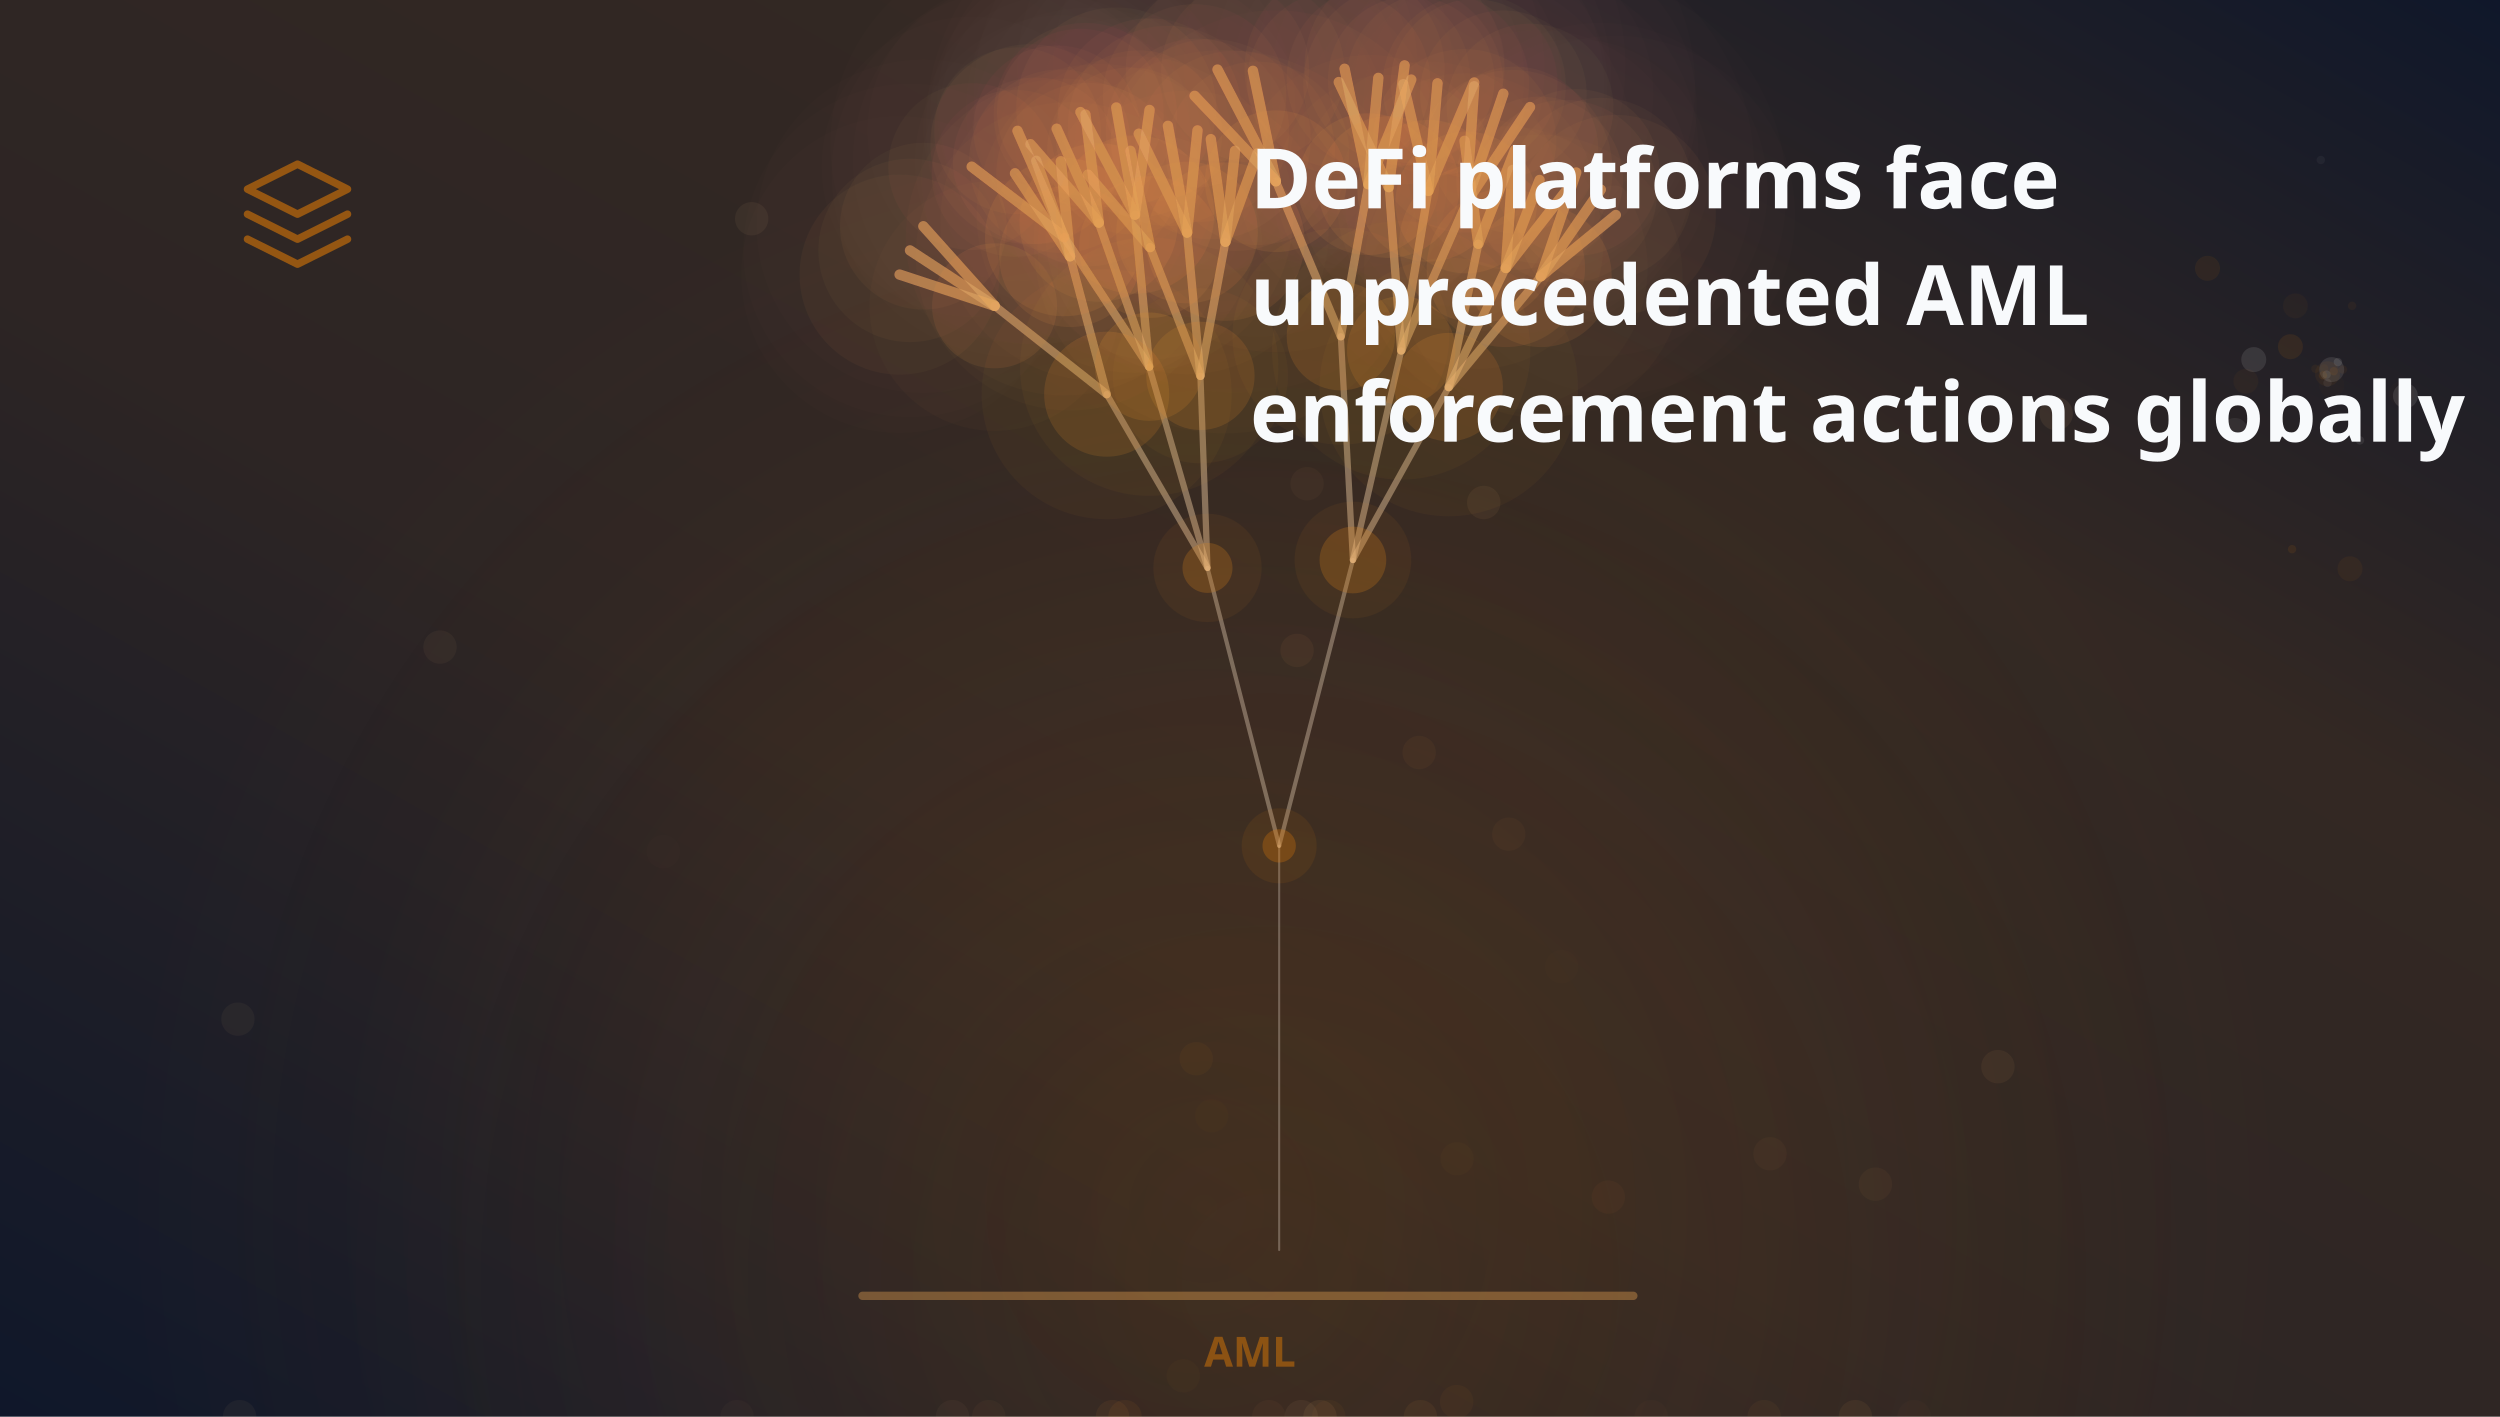
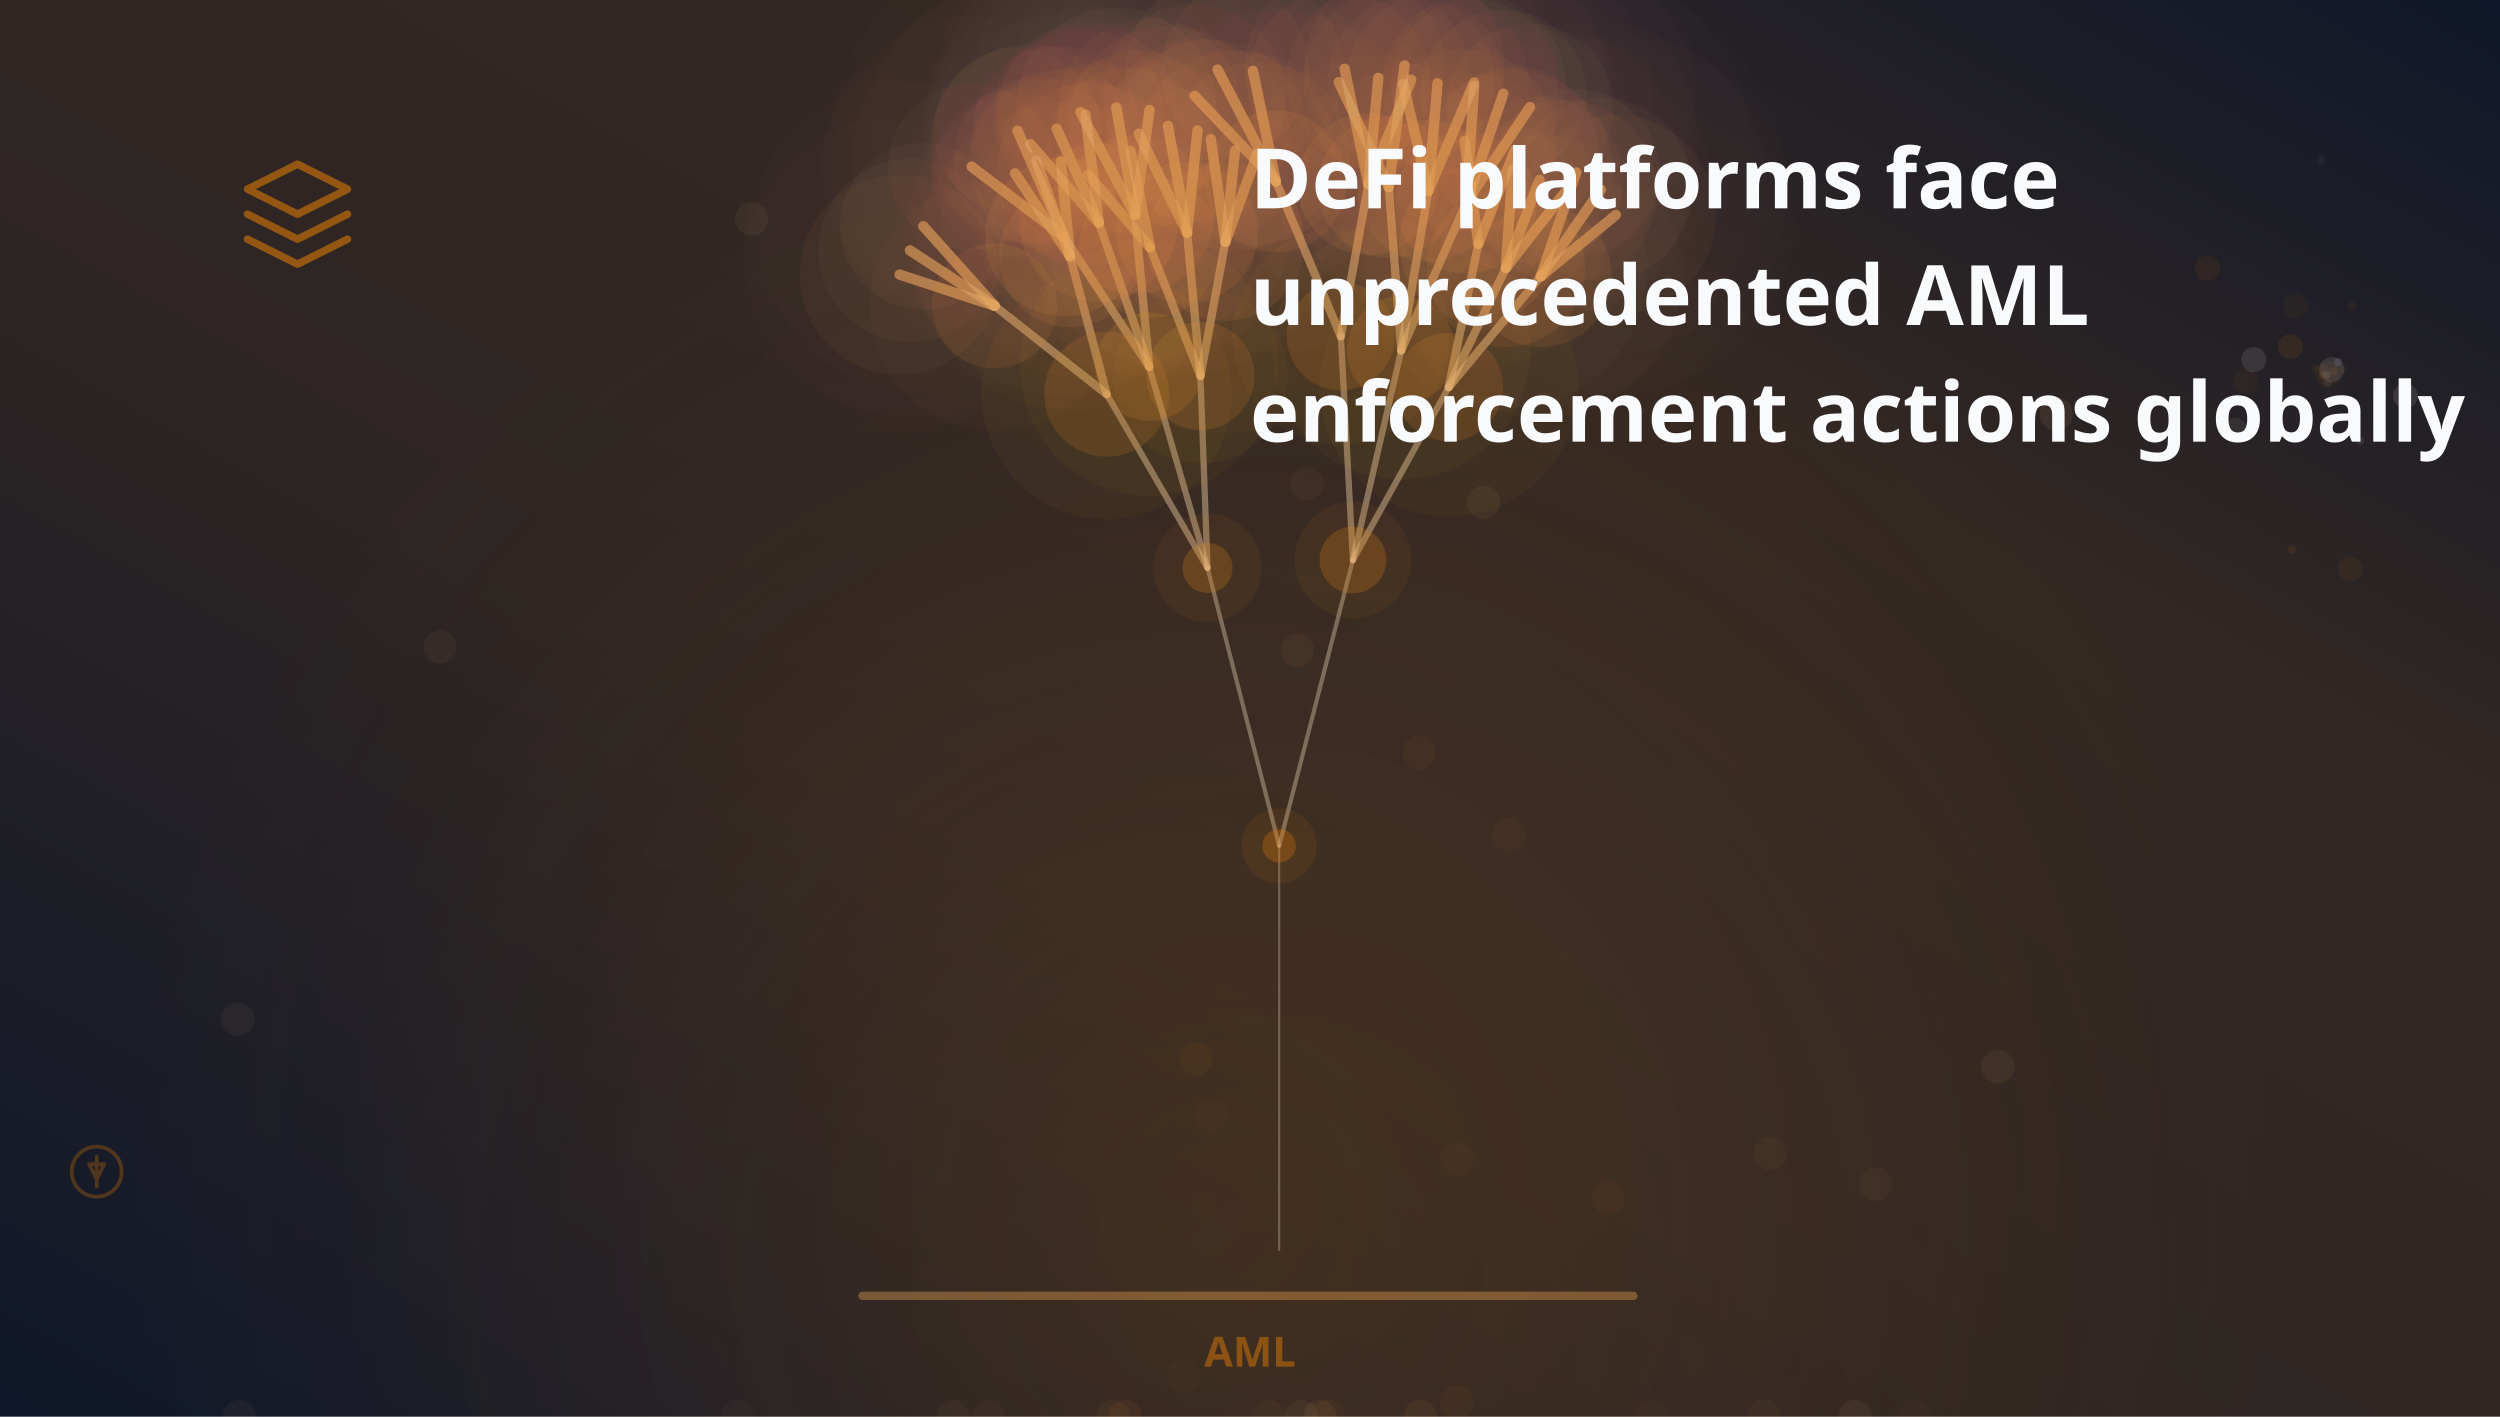
<svg xmlns="http://www.w3.org/2000/svg" width="600" height="340" viewBox="0 0 600 340">
  <defs>
    <linearGradient id="bg-blog/202" x1="0" y1="1" x2="1" y2="0">
      <stop offset="0" stop-color="#0f172a" />
      <stop offset="0.4" stop-color="#2d2524" />
      <stop offset="0.7" stop-color="#332823" />
      <stop offset="1" stop-color="#0f172a" />
    </linearGradient>
  </defs>
  <rect width="600" height="340" fill="url(#bg-blog/202)" />
  <circle cx="607.2" cy="69.9" r="3" fill="#d97706" opacity="0.02" />
  <circle cx="564.5" cy="73.4" r="1" fill="#d97706" opacity="0.06" />
  <circle cx="559.6" cy="92.4" r="3" fill="#d97706" opacity="0.02" />
  <circle cx="562.3" cy="88.7" r="1" fill="#d97706" opacity="0.06" />
  <circle cx="559.6" cy="88.7" r="3" fill="#ffffff" opacity="0.10" />
  <circle cx="550.1" cy="131.8" r="1" fill="#d97706" opacity="0.10" />
  <circle cx="577.3" cy="95.0" r="3" fill="#ffffff" opacity="0.10" />
  <circle cx="557.0" cy="38.4" r="1" fill="#ffffff" opacity="0.04" />
  <circle cx="539.0" cy="91.5" r="3" fill="#d97706" opacity="0.04" />
  <circle cx="558.4" cy="89.9" r="1" fill="#ffffff" opacity="0.08" />
  <circle cx="576.4" cy="94.5" r="3" fill="#d97706" opacity="0.02" />
  <circle cx="566.4" cy="105.7" r="1" fill="#ffffff" opacity="0.08" />
  <circle cx="550.9" cy="73.4" r="3" fill="#d97706" opacity="0.04" />
  <circle cx="561.1" cy="86.9" r="1" fill="#ffffff" opacity="0.10" />
  <circle cx="536.4" cy="103.3" r="3" fill="#ffffff" opacity="0.06" />
  <circle cx="558.6" cy="91.9" r="1" fill="#ffffff" opacity="0.06" />
  <circle cx="558.6" cy="89.7" r="3" fill="#d97706" opacity="0.06" />
  <circle cx="557.5" cy="90.1" r="1" fill="#d97706" opacity="0.10" />
  <circle cx="540.9" cy="86.3" r="3" fill="#ffffff" opacity="0.10" />
  <circle cx="560.1" cy="89.1" r="1" fill="#d97706" opacity="0.10" />
  <circle cx="549.7" cy="83.2" r="3" fill="#d97706" opacity="0.10" />
  <circle cx="555.7" cy="88.5" r="1" fill="#d97706" opacity="0.06" />
  <circle cx="529.8" cy="64.4" r="3" fill="#d97706" opacity="0.08" />
  <circle cx="557.8" cy="88.4" r="1" fill="#d97706" opacity="0.04" />
  <circle cx="564.0" cy="136.5" r="3" fill="#d97706" opacity="0.06" />
  <defs>
    <radialGradient id="flood-blog/202-0" cx="50%" cy="50%">
      <stop offset="0" stop-color="#a65f0f" stop-opacity="0.11" />
      <stop offset="1" stop-color="#a65f0f" stop-opacity="0" />
    </radialGradient>
  </defs>
  <circle cx="304" cy="308" r="227" fill="url(#flood-blog/202-0)" />
  <defs>
    <radialGradient id="flood-blog/202-1" cx="50%" cy="50%">
      <stop offset="0" stop-color="#ac610d" stop-opacity="0.12" />
      <stop offset="1" stop-color="#ac610d" stop-opacity="0" />
    </radialGradient>
  </defs>
  <circle cx="289" cy="289" r="260" fill="url(#flood-blog/202-1)" />
  <circle cx="423.4" cy="340.0" r="4" fill="#e29944" opacity="0.05" />
  <circle cx="459.4" cy="340.0" r="4" fill="#e8af6d" opacity="0.02" />
  <circle cx="237.3" cy="340.0" r="4" fill="#e5a459" opacity="0.04" />
  <circle cx="356.1" cy="120.6" r="4" fill="#e7a962" opacity="0.07" />
  <circle cx="424.8" cy="276.9" r="4" fill="#e29741" opacity="0.04" />
  <circle cx="180.4" cy="52.5" r="4" fill="#ecbb82" opacity="0.06" />
  <circle cx="493.5" cy="99.3" r="4" fill="#ecbb82" opacity="0.08" />
  <circle cx="386.0" cy="287.3" r="4" fill="#df8c2d" opacity="0.04" />
  <circle cx="450.1" cy="284.2" r="4" fill="#e39e4d" opacity="0.05" />
  <circle cx="105.6" cy="155.3" r="4" fill="#ebba81" opacity="0.05" />
  <circle cx="340.6" cy="180.6" r="4" fill="#e29843" opacity="0.05" />
  <circle cx="57.1" cy="244.6" r="4" fill="#ecbb82" opacity="0.05" />
  <circle cx="479.5" cy="256.0" r="4" fill="#e6a75e" opacity="0.07" />
  <circle cx="362.1" cy="200.2" r="4" fill="#e1963e" opacity="0.04" />
  <circle cx="267.0" cy="340.0" r="4" fill="#df8e30" opacity="0.07" />
  <circle cx="349.6" cy="336.4" r="4" fill="#dd8621" opacity="0.05" />
  <circle cx="159.2" cy="204.4" r="4" fill="#e6a65d" opacity="0.01" />
  <circle cx="374.8" cy="232.0" r="4" fill="#e09135" opacity="0.01" />
  <circle cx="318.9" cy="340.0" r="4" fill="#dd8621" opacity="0.05" />
  <circle cx="176.9" cy="340.0" r="4" fill="#e8ad6a" opacity="0.03" />
  <circle cx="313.7" cy="116.1" r="4" fill="#e6a961" opacity="0.04" />
  <circle cx="311.3" cy="156.1" r="4" fill="#e39e4d" opacity="0.06" />
  <circle cx="357.6" cy="71.5" r="4" fill="#eab67a" opacity="0.03" />
  <circle cx="445.3" cy="340.0" r="4" fill="#e4a052" opacity="0.07" />
  <circle cx="270.0" cy="340.0" r="4" fill="#dd8723" opacity="0.07" />
  <circle cx="304.5" cy="340.0" r="4" fill="#e5a154" opacity="0.04" />
  <circle cx="284.0" cy="330.2" r="4" fill="#db8118" opacity="0.03" />
  <circle cx="316.8" cy="340.0" r="4" fill="#e6a860" opacity="0.08" />
  <circle cx="290.8" cy="267.8" r="4" fill="#db8017" opacity="0.02" />
  <circle cx="387.3" cy="48.5" r="4" fill="#ecbb82" opacity="0.03" />
  <circle cx="312.3" cy="340.0" r="4" fill="#ecbb82" opacity="0.06" />
  <circle cx="340.9" cy="340.0" r="4" fill="#e09135" opacity="0.07" />
  <circle cx="287.1" cy="254.1" r="4" fill="#dc841e" opacity="0.05" />
  <circle cx="228.6" cy="340.0" r="4" fill="#eab577" opacity="0.04" />
  <circle cx="57.5" cy="340.0" r="4" fill="#ecbb82" opacity="0.05" />
  <circle cx="396.3" cy="340.0" r="4" fill="#e7ac67" opacity="0.02" />
  <circle cx="349.7" cy="278.1" r="4" fill="#dc841d" opacity="0.03" />
  <line x1="307.0" y1="300.0" x2="307.0" y2="203.0" stroke="#faeee1" stroke-width="0.5" opacity="0.28" stroke-linecap="round" />
  <line x1="307.0" y1="203.0" x2="289.8" y2="136.3" stroke="#f5dec3" stroke-width="1.0" opacity="0.36" stroke-linecap="round" />
  <line x1="289.8" y1="136.3" x2="265.6" y2="94.6" stroke="#f1cea5" stroke-width="1.5" opacity="0.44" stroke-linecap="round" />
  <line x1="265.6" y1="94.6" x2="238.7" y2="73.4" stroke="#ecbd87" stroke-width="2.0" opacity="0.52" stroke-linecap="round" />
  <line x1="238.7" y1="73.4" x2="215.9" y2="65.9" stroke="#e8ad69" stroke-width="2.5" opacity="0.60" stroke-linecap="round" />
  <line x1="238.7" y1="73.4" x2="218.4" y2="60.1" stroke="#e8ad69" stroke-width="2.5" opacity="0.60" stroke-linecap="round" />
  <line x1="238.7" y1="73.4" x2="221.6" y2="54.3" stroke="#e8ad69" stroke-width="2.5" opacity="0.60" stroke-linecap="round" />
  <line x1="265.6" y1="94.6" x2="256.8" y2="61.5" stroke="#ecbd87" stroke-width="2.0" opacity="0.52" stroke-linecap="round" />
  <line x1="256.8" y1="61.5" x2="243.6" y2="41.6" stroke="#e8ad69" stroke-width="2.5" opacity="0.60" stroke-linecap="round" />
  <line x1="256.8" y1="61.5" x2="248.7" y2="38.6" stroke="#e8ad69" stroke-width="2.5" opacity="0.60" stroke-linecap="round" />
  <line x1="256.8" y1="61.5" x2="254.6" y2="38.7" stroke="#e8ad69" stroke-width="2.5" opacity="0.60" stroke-linecap="round" />
  <line x1="289.8" y1="136.3" x2="275.8" y2="88.0" stroke="#f1cea5" stroke-width="1.5" opacity="0.44" stroke-linecap="round" />
  <line x1="275.8" y1="88.0" x2="255.4" y2="56.9" stroke="#ecbd87" stroke-width="2.0" opacity="0.52" stroke-linecap="round" />
  <line x1="255.4" y1="56.9" x2="233.2" y2="40.0" stroke="#e8ad69" stroke-width="2.5" opacity="0.60" stroke-linecap="round" />
  <line x1="255.4" y1="56.9" x2="244.2" y2="31.4" stroke="#e8ad69" stroke-width="2.5" opacity="0.60" stroke-linecap="round" />
  <line x1="275.8" y1="88.0" x2="263.7" y2="53.4" stroke="#ecbd87" stroke-width="2.0" opacity="0.52" stroke-linecap="round" />
  <line x1="263.7" y1="53.4" x2="247.3" y2="34.6" stroke="#e8ad69" stroke-width="2.5" opacity="0.60" stroke-linecap="round" />
  <line x1="263.7" y1="53.4" x2="253.6" y2="30.9" stroke="#e8ad69" stroke-width="2.5" opacity="0.60" stroke-linecap="round" />
  <line x1="263.7" y1="53.4" x2="260.5" y2="27.5" stroke="#e8ad69" stroke-width="2.5" opacity="0.60" stroke-linecap="round" />
  <line x1="275.8" y1="88.0" x2="272.4" y2="51.5" stroke="#ecbd87" stroke-width="2.0" opacity="0.52" stroke-linecap="round" />
  <line x1="272.4" y1="51.5" x2="259.3" y2="26.9" stroke="#e8ad69" stroke-width="2.5" opacity="0.60" stroke-linecap="round" />
  <line x1="272.4" y1="51.5" x2="267.9" y2="25.8" stroke="#e8ad69" stroke-width="2.5" opacity="0.60" stroke-linecap="round" />
  <line x1="272.4" y1="51.5" x2="275.9" y2="26.4" stroke="#e8ad69" stroke-width="2.5" opacity="0.60" stroke-linecap="round" />
  <line x1="289.8" y1="136.3" x2="288.1" y2="90.2" stroke="#f1cea5" stroke-width="1.5" opacity="0.44" stroke-linecap="round" />
  <line x1="288.1" y1="90.2" x2="276.0" y2="59.3" stroke="#ecbd87" stroke-width="2.0" opacity="0.52" stroke-linecap="round" />
  <line x1="276.0" y1="59.3" x2="261.1" y2="41.9" stroke="#e8ad69" stroke-width="2.5" opacity="0.60" stroke-linecap="round" />
  <line x1="276.0" y1="59.3" x2="271.3" y2="36.2" stroke="#e8ad69" stroke-width="2.5" opacity="0.60" stroke-linecap="round" />
  <line x1="288.1" y1="90.2" x2="284.9" y2="55.8" stroke="#ecbd87" stroke-width="2.0" opacity="0.52" stroke-linecap="round" />
  <line x1="284.9" y1="55.8" x2="273.3" y2="32.1" stroke="#e8ad69" stroke-width="2.5" opacity="0.60" stroke-linecap="round" />
  <line x1="284.9" y1="55.8" x2="280.3" y2="30.2" stroke="#e8ad69" stroke-width="2.5" opacity="0.60" stroke-linecap="round" />
  <line x1="284.9" y1="55.8" x2="287.4" y2="31.3" stroke="#e8ad69" stroke-width="2.5" opacity="0.60" stroke-linecap="round" />
  <line x1="288.1" y1="90.2" x2="294.1" y2="58.0" stroke="#ecbd87" stroke-width="2.0" opacity="0.52" stroke-linecap="round" />
  <line x1="294.1" y1="58.0" x2="290.6" y2="33.4" stroke="#e8ad69" stroke-width="2.5" opacity="0.60" stroke-linecap="round" />
  <line x1="294.1" y1="58.0" x2="296.4" y2="36.2" stroke="#e8ad69" stroke-width="2.5" opacity="0.60" stroke-linecap="round" />
  <line x1="294.1" y1="58.0" x2="301.8" y2="36.8" stroke="#e8ad69" stroke-width="2.5" opacity="0.60" stroke-linecap="round" />
  <line x1="307.0" y1="203.0" x2="324.7" y2="134.4" stroke="#f5dec3" stroke-width="1.0" opacity="0.36" stroke-linecap="round" />
  <line x1="324.7" y1="134.4" x2="321.8" y2="80.7" stroke="#f1cea5" stroke-width="1.5" opacity="0.44" stroke-linecap="round" />
  <line x1="321.8" y1="80.7" x2="306.2" y2="43.5" stroke="#ecbd87" stroke-width="2.0" opacity="0.52" stroke-linecap="round" />
  <line x1="306.2" y1="43.5" x2="286.7" y2="23.0" stroke="#e8ad69" stroke-width="2.5" opacity="0.60" stroke-linecap="round" />
  <line x1="306.2" y1="43.5" x2="292.2" y2="16.7" stroke="#e8ad69" stroke-width="2.5" opacity="0.60" stroke-linecap="round" />
  <line x1="306.2" y1="43.5" x2="300.7" y2="17.0" stroke="#e8ad69" stroke-width="2.5" opacity="0.60" stroke-linecap="round" />
  <line x1="321.8" y1="80.7" x2="328.4" y2="44.2" stroke="#ecbd87" stroke-width="2.0" opacity="0.52" stroke-linecap="round" />
  <line x1="328.4" y1="44.2" x2="322.7" y2="16.5" stroke="#e8ad69" stroke-width="2.5" opacity="0.60" stroke-linecap="round" />
  <line x1="328.4" y1="44.2" x2="330.8" y2="18.7" stroke="#e8ad69" stroke-width="2.5" opacity="0.60" stroke-linecap="round" />
  <line x1="328.4" y1="44.2" x2="338.7" y2="19.1" stroke="#e8ad69" stroke-width="2.5" opacity="0.60" stroke-linecap="round" />
  <line x1="324.7" y1="134.4" x2="336.3" y2="84.1" stroke="#f1cea5" stroke-width="1.5" opacity="0.44" stroke-linecap="round" />
  <line x1="336.3" y1="84.1" x2="333.3" y2="44.9" stroke="#ecbd87" stroke-width="2.0" opacity="0.52" stroke-linecap="round" />
  <line x1="333.3" y1="44.9" x2="321.3" y2="19.7" stroke="#e8ad69" stroke-width="2.5" opacity="0.60" stroke-linecap="round" />
  <line x1="333.3" y1="44.9" x2="337.1" y2="15.7" stroke="#e8ad69" stroke-width="2.5" opacity="0.60" stroke-linecap="round" />
  <line x1="336.3" y1="84.1" x2="342.8" y2="45.8" stroke="#ecbd87" stroke-width="2.0" opacity="0.52" stroke-linecap="round" />
  <line x1="342.8" y1="45.8" x2="336.8" y2="20.2" stroke="#e8ad69" stroke-width="2.5" opacity="0.60" stroke-linecap="round" />
  <line x1="342.8" y1="45.8" x2="345.0" y2="20.0" stroke="#e8ad69" stroke-width="2.5" opacity="0.60" stroke-linecap="round" />
  <line x1="342.8" y1="45.8" x2="353.8" y2="19.8" stroke="#e8ad69" stroke-width="2.5" opacity="0.60" stroke-linecap="round" />
  <line x1="336.3" y1="84.1" x2="351.9" y2="48.6" stroke="#ecbd87" stroke-width="2.0" opacity="0.52" stroke-linecap="round" />
  <line x1="351.9" y1="48.6" x2="353.8" y2="20.7" stroke="#e8ad69" stroke-width="2.5" opacity="0.60" stroke-linecap="round" />
  <line x1="351.9" y1="48.6" x2="360.8" y2="22.5" stroke="#e8ad69" stroke-width="2.5" opacity="0.60" stroke-linecap="round" />
  <line x1="351.9" y1="48.6" x2="367.2" y2="25.7" stroke="#e8ad69" stroke-width="2.5" opacity="0.60" stroke-linecap="round" />
  <line x1="324.7" y1="134.4" x2="347.7" y2="92.9" stroke="#f1cea5" stroke-width="1.5" opacity="0.44" stroke-linecap="round" />
  <line x1="347.7" y1="92.9" x2="354.8" y2="58.5" stroke="#ecbd87" stroke-width="2.0" opacity="0.52" stroke-linecap="round" />
  <line x1="354.8" y1="58.5" x2="351.5" y2="33.8" stroke="#e8ad69" stroke-width="2.5" opacity="0.60" stroke-linecap="round" />
  <line x1="354.8" y1="58.5" x2="363.6" y2="36.0" stroke="#e8ad69" stroke-width="2.5" opacity="0.60" stroke-linecap="round" />
  <line x1="347.7" y1="92.9" x2="361.4" y2="64.3" stroke="#ecbd87" stroke-width="2.0" opacity="0.52" stroke-linecap="round" />
  <line x1="361.4" y1="64.3" x2="363.0" y2="40.8" stroke="#e8ad69" stroke-width="2.5" opacity="0.60" stroke-linecap="round" />
  <line x1="361.4" y1="64.3" x2="369.5" y2="43.2" stroke="#e8ad69" stroke-width="2.5" opacity="0.60" stroke-linecap="round" />
  <line x1="361.4" y1="64.3" x2="375.7" y2="46.0" stroke="#e8ad69" stroke-width="2.5" opacity="0.60" stroke-linecap="round" />
  <line x1="347.7" y1="92.9" x2="369.8" y2="66.3" stroke="#ecbd87" stroke-width="2.0" opacity="0.52" stroke-linecap="round" />
  <line x1="369.8" y1="66.3" x2="378.3" y2="41.4" stroke="#e8ad69" stroke-width="2.5" opacity="0.60" stroke-linecap="round" />
  <line x1="369.8" y1="66.3" x2="384.2" y2="45.5" stroke="#e8ad69" stroke-width="2.5" opacity="0.60" stroke-linecap="round" />
  <line x1="369.8" y1="66.3" x2="387.8" y2="51.6" stroke="#e8ad69" stroke-width="2.5" opacity="0.60" stroke-linecap="round" />
  <circle cx="307.0" cy="203.0" r="4" fill="#d97706" opacity="0.30" />
  <circle cx="307.0" cy="203.0" r="9" fill="#d97706" opacity="0.09" />
  <circle cx="289.8" cy="136.3" r="6" fill="#db8118" opacity="0.24" />
  <circle cx="289.8" cy="136.3" r="13" fill="#db8118" opacity="0.07" />
  <circle cx="265.6" cy="94.6" r="15" fill="#de8b2b" opacity="0.17" />
  <circle cx="265.6" cy="94.6" r="30" fill="#de8b2b" opacity="0.05" />
  <circle cx="238.7" cy="73.4" r="15" fill="#e1953e" opacity="0.11" />
  <circle cx="238.7" cy="73.4" r="30" fill="#e1953e" opacity="0.03" />
  <circle cx="215.9" cy="65.9" r="24" fill="#e49f50" opacity="0.05" />
  <circle cx="215.9" cy="65.9" r="38" fill="#e49f50" opacity="0.01" />
  <circle cx="218.4" cy="60.1" r="22" fill="#e49f50" opacity="0.05" />
  <circle cx="218.4" cy="60.1" r="40" fill="#e49f50" opacity="0.01" />
  <circle cx="221.6" cy="54.3" r="20" fill="#e49f50" opacity="0.05" />
  <circle cx="221.6" cy="54.3" r="40" fill="#e49f50" opacity="0.01" />
  <circle cx="256.8" cy="61.5" r="17" fill="#e1953e" opacity="0.11" />
  <circle cx="256.8" cy="61.5" r="37" fill="#e1953e" opacity="0.03" />
  <circle cx="243.6" cy="41.6" r="20" fill="#e49f50" opacity="0.05" />
  <circle cx="243.6" cy="41.6" r="44" fill="#e49f50" opacity="0.01" />
  <circle cx="248.7" cy="38.6" r="20" fill="#e49f50" opacity="0.05" />
  <circle cx="248.7" cy="38.6" r="44" fill="#e49f50" opacity="0.01" />
  <circle cx="254.6" cy="38.7" r="22" fill="#e49f50" opacity="0.05" />
  <circle cx="254.6" cy="38.7" r="35" fill="#e49f50" opacity="0.01" />
  <circle cx="275.8" cy="88.0" r="13" fill="#de8b2b" opacity="0.17" />
  <circle cx="275.8" cy="88.0" r="31" fill="#de8b2b" opacity="0.05" />
  <circle cx="255.4" cy="56.9" r="19" fill="#e1953e" opacity="0.11" />
  <circle cx="255.4" cy="56.9" r="38" fill="#e1953e" opacity="0.03" />
  <circle cx="233.2" cy="40.0" r="20" fill="#e49f50" opacity="0.05" />
  <circle cx="233.2" cy="40.0" r="36" fill="#e49f50" opacity="0.01" />
  <circle cx="244.2" cy="31.4" r="20" fill="#e49f50" opacity="0.05" />
  <circle cx="244.2" cy="31.4" r="36" fill="#e49f50" opacity="0.01" />
  <circle cx="263.7" cy="53.4" r="19" fill="#e1953e" opacity="0.11" />
  <circle cx="263.7" cy="53.4" r="38" fill="#e1953e" opacity="0.03" />
  <circle cx="247.3" cy="34.6" r="24" fill="#e49f50" opacity="0.05" />
  <circle cx="247.3" cy="34.6" r="48" fill="#e49f50" opacity="0.01" />
  <circle cx="253.6" cy="30.9" r="20" fill="#e49f50" opacity="0.05" />
  <circle cx="253.6" cy="30.9" r="32" fill="#e49f50" opacity="0.01" />
  <circle cx="260.5" cy="27.5" r="22" fill="#e49f50" opacity="0.05" />
  <circle cx="260.5" cy="27.5" r="35" fill="#e49f50" opacity="0.01" />
  <circle cx="272.4" cy="51.5" r="19" fill="#e1953e" opacity="0.11" />
  <circle cx="272.4" cy="51.5" r="38" fill="#e1953e" opacity="0.03" />
  <circle cx="259.3" cy="26.9" r="20" fill="#e49f50" opacity="0.05" />
  <circle cx="259.3" cy="26.9" r="36" fill="#e49f50" opacity="0.01" />
  <circle cx="267.9" cy="25.8" r="24" fill="#e49f50" opacity="0.05" />
  <circle cx="267.9" cy="25.8" r="43" fill="#e49f50" opacity="0.01" />
  <circle cx="275.9" cy="26.4" r="22" fill="#e49f50" opacity="0.05" />
  <circle cx="275.9" cy="26.4" r="44" fill="#e49f50" opacity="0.01" />
  <circle cx="288.1" cy="90.2" r="13" fill="#de8b2b" opacity="0.17" />
  <circle cx="288.1" cy="90.2" r="21" fill="#de8b2b" opacity="0.05" />
  <circle cx="276.0" cy="59.3" r="17" fill="#e1953e" opacity="0.11" />
  <circle cx="276.0" cy="59.3" r="27" fill="#e1953e" opacity="0.03" />
  <circle cx="261.1" cy="41.9" r="22" fill="#e49f50" opacity="0.05" />
  <circle cx="261.1" cy="41.9" r="40" fill="#e49f50" opacity="0.01" />
  <circle cx="271.3" cy="36.2" r="20" fill="#e49f50" opacity="0.05" />
  <circle cx="271.3" cy="36.2" r="32" fill="#e49f50" opacity="0.01" />
  <circle cx="284.9" cy="55.8" r="17" fill="#e1953e" opacity="0.11" />
  <circle cx="284.9" cy="55.8" r="34" fill="#e1953e" opacity="0.03" />
  <circle cx="273.3" cy="32.1" r="20" fill="#e49f50" opacity="0.05" />
  <circle cx="273.3" cy="32.1" r="40" fill="#e49f50" opacity="0.01" />
  <circle cx="280.3" cy="30.2" r="24" fill="#e49f50" opacity="0.05" />
  <circle cx="280.3" cy="30.2" r="58" fill="#e49f50" opacity="0.01" />
  <circle cx="287.4" cy="31.3" r="22" fill="#e49f50" opacity="0.05" />
  <circle cx="287.4" cy="31.3" r="44" fill="#e49f50" opacity="0.01" />
  <circle cx="294.1" cy="58.0" r="19" fill="#e1953e" opacity="0.11" />
  <circle cx="294.1" cy="58.0" r="46" fill="#e1953e" opacity="0.03" />
  <circle cx="290.6" cy="33.4" r="24" fill="#e49f50" opacity="0.05" />
  <circle cx="290.6" cy="33.4" r="43" fill="#e49f50" opacity="0.01" />
  <circle cx="296.4" cy="36.2" r="24" fill="#e49f50" opacity="0.05" />
  <circle cx="296.4" cy="36.2" r="58" fill="#e49f50" opacity="0.01" />
  <circle cx="301.8" cy="36.8" r="22" fill="#e49f50" opacity="0.05" />
  <circle cx="301.8" cy="36.8" r="44" fill="#e49f50" opacity="0.01" />
  <circle cx="324.7" cy="134.4" r="8" fill="#db8118" opacity="0.24" />
  <circle cx="324.7" cy="134.4" r="14" fill="#db8118" opacity="0.07" />
  <circle cx="321.8" cy="80.7" r="13" fill="#de8b2b" opacity="0.17" />
  <circle cx="321.8" cy="80.7" r="26" fill="#de8b2b" opacity="0.05" />
  <circle cx="306.2" cy="43.5" r="17" fill="#e1953e" opacity="0.11" />
  <circle cx="306.2" cy="43.5" r="41" fill="#e1953e" opacity="0.03" />
  <circle cx="286.7" cy="23.0" r="22" fill="#e49f50" opacity="0.05" />
  <circle cx="286.7" cy="23.0" r="53" fill="#e49f50" opacity="0.01" />
  <circle cx="292.2" cy="16.7" r="22" fill="#e49f50" opacity="0.05" />
  <circle cx="292.2" cy="16.7" r="48" fill="#e49f50" opacity="0.01" />
  <circle cx="300.7" cy="17.0" r="22" fill="#e49f50" opacity="0.05" />
  <circle cx="300.7" cy="17.0" r="48" fill="#e49f50" opacity="0.01" />
  <circle cx="328.4" cy="44.2" r="17" fill="#e1953e" opacity="0.11" />
  <circle cx="328.4" cy="44.2" r="31" fill="#e1953e" opacity="0.03" />
  <circle cx="322.7" cy="16.5" r="24" fill="#e49f50" opacity="0.05" />
  <circle cx="322.7" cy="16.5" r="48" fill="#e49f50" opacity="0.01" />
  <circle cx="330.8" cy="18.7" r="22" fill="#e49f50" opacity="0.05" />
  <circle cx="330.8" cy="18.7" r="35" fill="#e49f50" opacity="0.01" />
  <circle cx="338.7" cy="19.1" r="20" fill="#e49f50" opacity="0.05" />
  <circle cx="338.7" cy="19.1" r="48" fill="#e49f50" opacity="0.01" />
  <circle cx="336.3" cy="84.1" r="13" fill="#de8b2b" opacity="0.17" />
  <circle cx="336.3" cy="84.1" r="31" fill="#de8b2b" opacity="0.05" />
  <circle cx="333.3" cy="44.9" r="17" fill="#e1953e" opacity="0.11" />
  <circle cx="333.3" cy="44.9" r="27" fill="#e1953e" opacity="0.03" />
  <circle cx="321.3" cy="19.7" r="22" fill="#e49f50" opacity="0.05" />
  <circle cx="321.3" cy="19.7" r="40" fill="#e49f50" opacity="0.01" />
  <circle cx="337.1" cy="15.7" r="24" fill="#e49f50" opacity="0.05" />
  <circle cx="337.1" cy="15.7" r="53" fill="#e49f50" opacity="0.01" />
  <circle cx="342.8" cy="45.8" r="17" fill="#e1953e" opacity="0.11" />
  <circle cx="342.8" cy="45.8" r="31" fill="#e1953e" opacity="0.03" />
  <circle cx="336.8" cy="20.2" r="24" fill="#e49f50" opacity="0.05" />
  <circle cx="336.8" cy="20.2" r="38" fill="#e49f50" opacity="0.01" />
  <circle cx="345.0" cy="20.0" r="22" fill="#e49f50" opacity="0.05" />
  <circle cx="345.0" cy="20.0" r="40" fill="#e49f50" opacity="0.01" />
  <circle cx="353.8" cy="19.8" r="20" fill="#e49f50" opacity="0.05" />
  <circle cx="353.8" cy="19.8" r="32" fill="#e49f50" opacity="0.01" />
  <circle cx="351.9" cy="48.6" r="17" fill="#e1953e" opacity="0.11" />
  <circle cx="351.9" cy="48.6" r="31" fill="#e1953e" opacity="0.03" />
  <circle cx="353.8" cy="20.7" r="22" fill="#e49f50" opacity="0.05" />
  <circle cx="353.8" cy="20.7" r="53" fill="#e49f50" opacity="0.01" />
  <circle cx="360.8" cy="22.5" r="20" fill="#e49f50" opacity="0.05" />
  <circle cx="360.8" cy="22.5" r="36" fill="#e49f50" opacity="0.01" />
  <circle cx="367.2" cy="25.7" r="20" fill="#e49f50" opacity="0.05" />
  <circle cx="367.2" cy="25.7" r="40" fill="#e49f50" opacity="0.01" />
  <circle cx="347.7" cy="92.9" r="13" fill="#de8b2b" opacity="0.17" />
  <circle cx="347.7" cy="92.9" r="31" fill="#de8b2b" opacity="0.05" />
  <circle cx="354.8" cy="58.5" r="19" fill="#e1953e" opacity="0.11" />
  <circle cx="354.8" cy="58.5" r="30" fill="#e1953e" opacity="0.03" />
  <circle cx="351.5" cy="33.8" r="22" fill="#e49f50" opacity="0.05" />
  <circle cx="351.5" cy="33.8" r="40" fill="#e49f50" opacity="0.01" />
  <circle cx="363.6" cy="36.0" r="20" fill="#e49f50" opacity="0.05" />
  <circle cx="363.6" cy="36.0" r="44" fill="#e49f50" opacity="0.01" />
  <circle cx="361.4" cy="64.3" r="19" fill="#e1953e" opacity="0.11" />
  <circle cx="361.4" cy="64.3" r="34" fill="#e1953e" opacity="0.03" />
  <circle cx="363.0" cy="40.8" r="24" fill="#e49f50" opacity="0.05" />
  <circle cx="363.0" cy="40.8" r="58" fill="#e49f50" opacity="0.01" />
  <circle cx="369.5" cy="43.2" r="20" fill="#e49f50" opacity="0.05" />
  <circle cx="369.5" cy="43.2" r="36" fill="#e49f50" opacity="0.01" />
  <circle cx="375.7" cy="46.0" r="22" fill="#e49f50" opacity="0.05" />
  <circle cx="375.7" cy="46.0" r="53" fill="#e49f50" opacity="0.01" />
  <circle cx="369.8" cy="66.3" r="17" fill="#e1953e" opacity="0.11" />
  <circle cx="369.8" cy="66.3" r="34" fill="#e1953e" opacity="0.03" />
  <circle cx="378.3" cy="41.4" r="20" fill="#e49f50" opacity="0.05" />
  <circle cx="378.3" cy="41.4" r="32" fill="#e49f50" opacity="0.01" />
  <circle cx="384.2" cy="45.5" r="22" fill="#e49f50" opacity="0.05" />
  <circle cx="384.2" cy="45.5" r="40" fill="#e49f50" opacity="0.01" />
  <circle cx="387.8" cy="51.6" r="24" fill="#e49f50" opacity="0.05" />
  <circle cx="387.8" cy="51.6" r="43" fill="#e49f50" opacity="0.01" />
  <g transform="translate(57, 37) scale(1.2)" stroke="#d97706" fill="none" stroke-linecap="round" stroke-linejoin="round" stroke-width="1.5" opacity="0.6">
    <path d="M12 2L2 7l10 5 10-5-10-5zM2 17l10 5 10-5M2 12l10 5 10-5" />
  </g>
  <text x="300" y="50" fill="#f8fafc" font-family="system-ui,sans-serif" font-size="20" font-weight="700" text-anchor="start">DeFi platforms face</text>
  <text x="300" y="78" fill="#f8fafc" font-family="system-ui,sans-serif" font-size="20" font-weight="700" text-anchor="start">unprecedented AML</text>
  <text x="300" y="106" fill="#f8fafc" font-family="system-ui,sans-serif" font-size="20" font-weight="700" text-anchor="start">enforcement actions globally</text>
  <rect x="206" y="310" width="187" height="2" rx="1" fill="#e49f50" opacity="0.4" />
  <text x="300" y="328" fill="#d97706" font-family="system-ui,sans-serif" font-size="10" font-weight="600" text-anchor="middle" opacity="0.5">AML</text>
+   <g transform="translate(16, 274) scale(0.6)" stroke="#d97706" fill="none" stroke-linecap="round" stroke-linejoin="round" stroke-width="1.5" opacity="0.3">
+     <circle cx="12" cy="12" r="10" />
+     <path d="M12 6v12M9 9h6l-3 6-3-6z" />
+   </g>
</svg>
